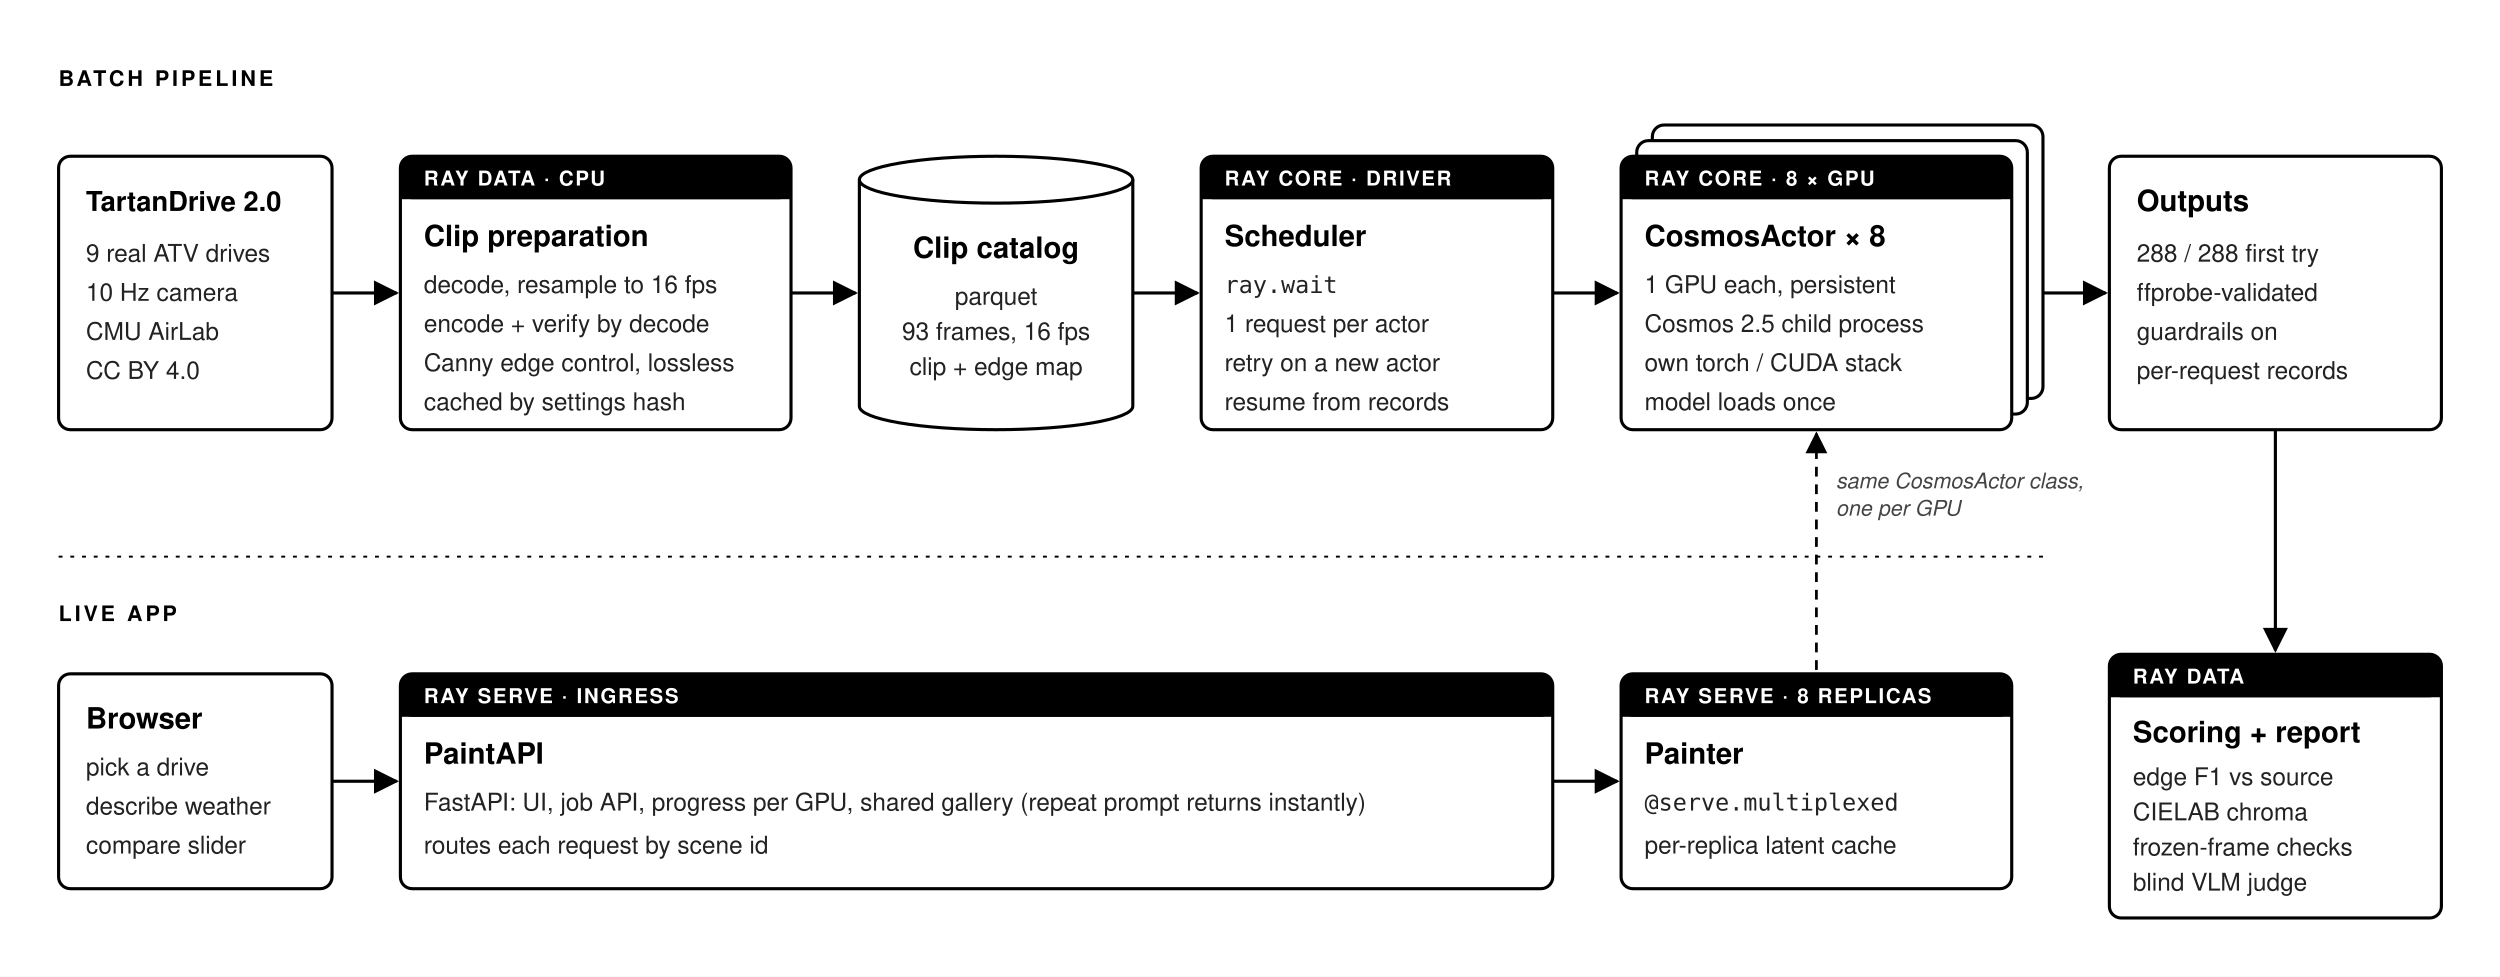
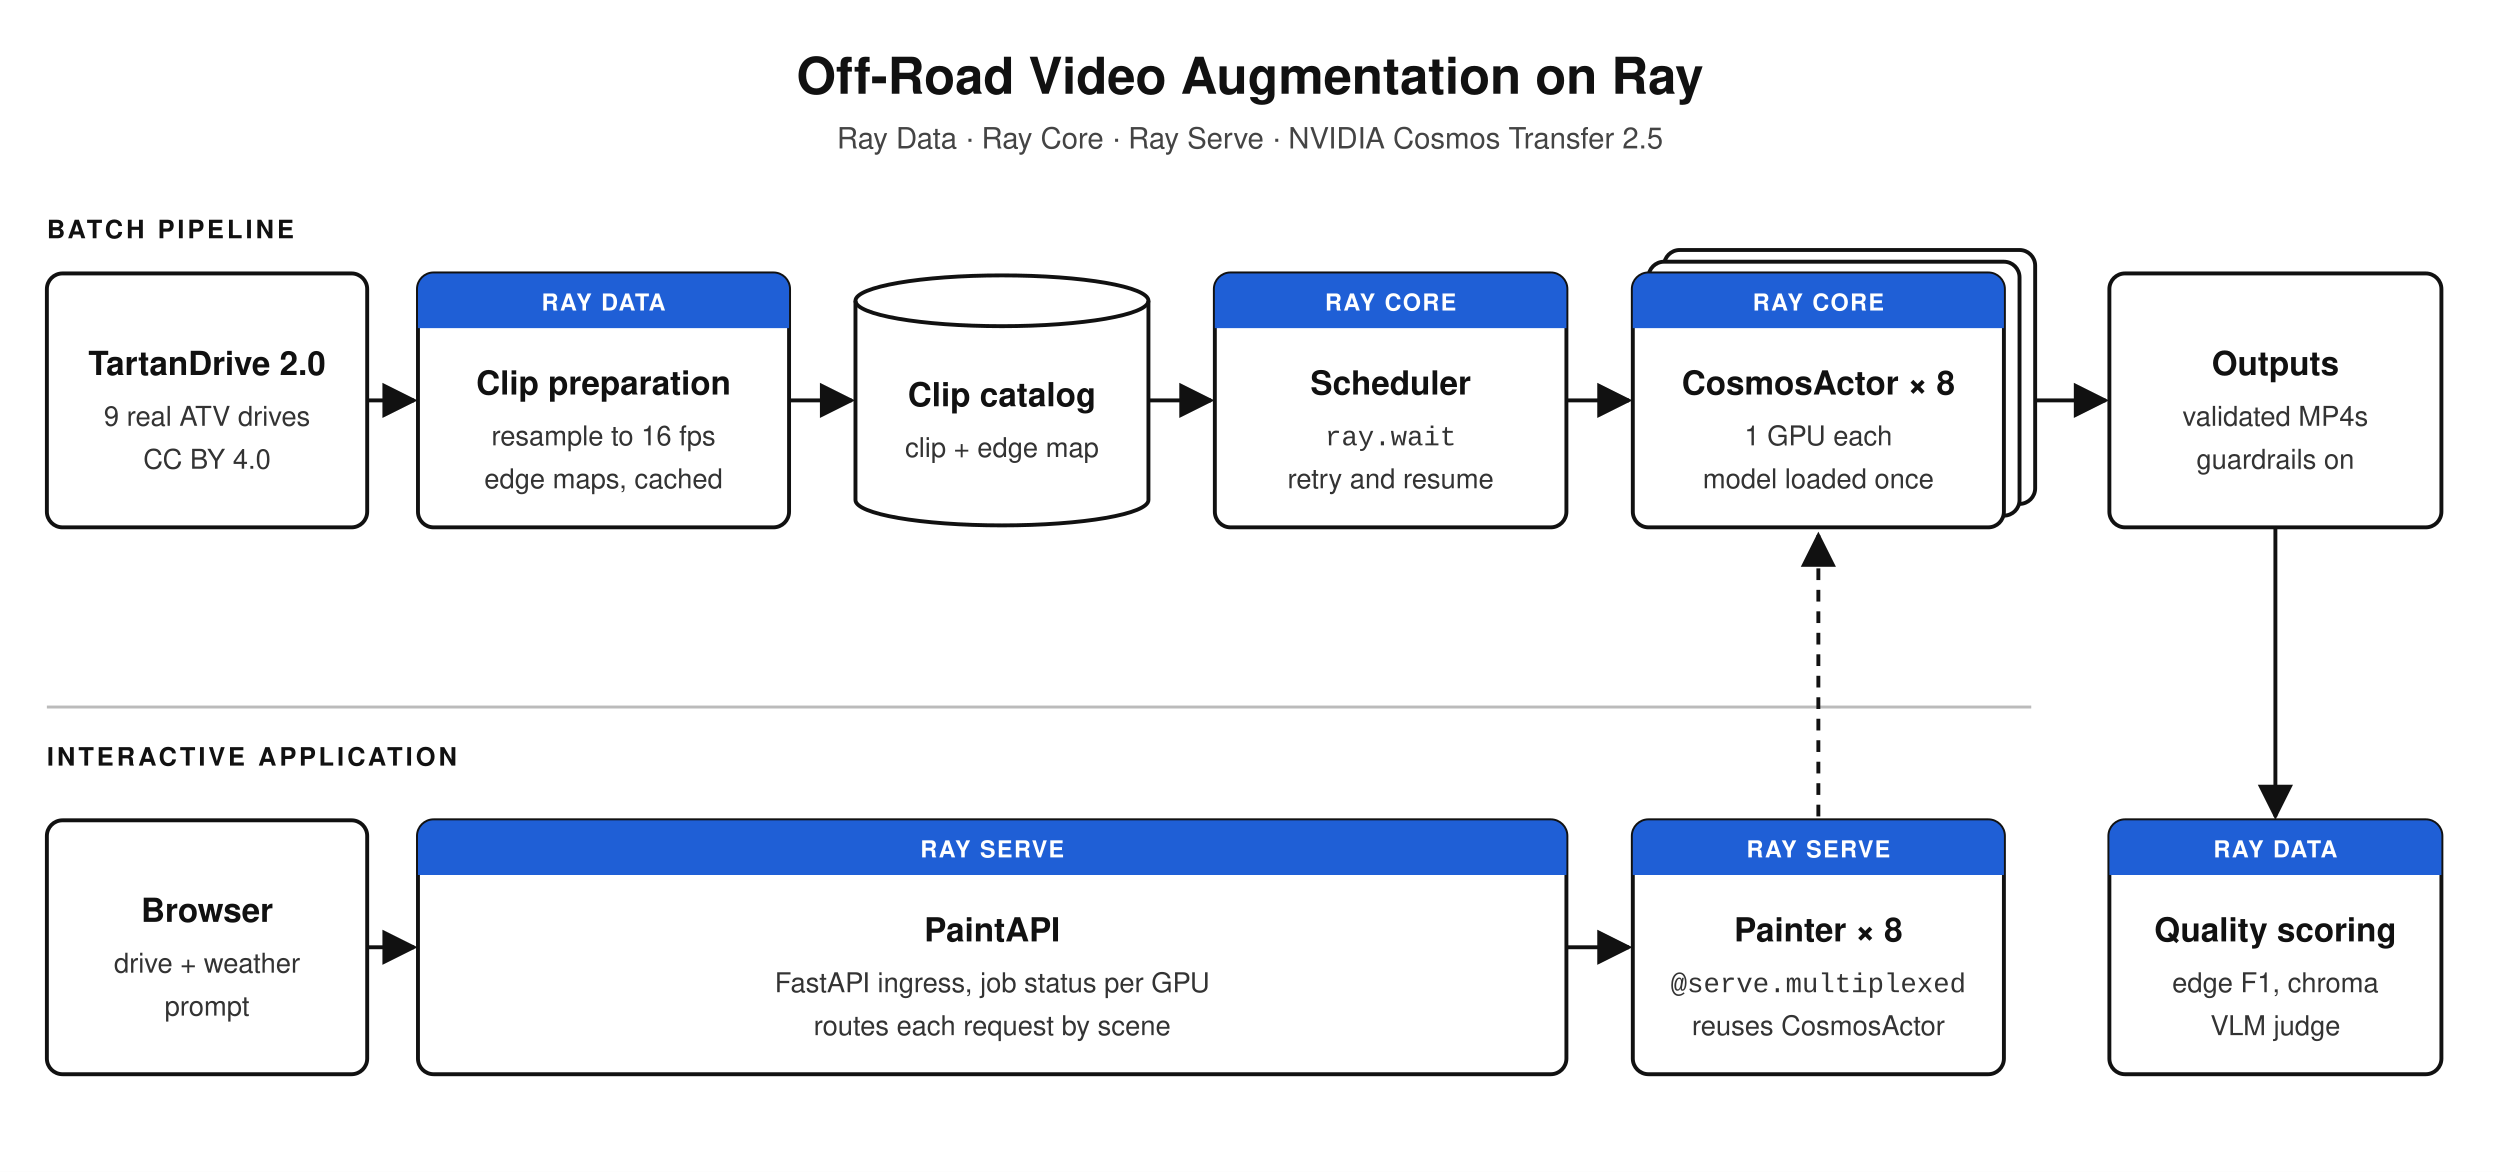
- <svg xmlns="http://www.w3.org/2000/svg" viewBox="0 0 1280 500" width="1280" height="500" font-family="-apple-system, BlinkMacSystemFont, 'Segoe UI', Helvetica, Arial, sans-serif">
+ <svg xmlns="http://www.w3.org/2000/svg" viewBox="0 0 1280 600" width="1280" height="600" font-family="Helvetica, Arial, 'Segoe UI', sans-serif">
  <defs>
-     <marker id="a" viewBox="0 0 10 10" refX="9" refY="5" markerWidth="8" markerHeight="8" orient="auto-start-reverse">
-       <path d="M0,0 L10,5 L0,10 z" fill="#000" />
+     <marker id="a" viewBox="0 0 10 10" refX="9" refY="5" markerWidth="9" markerHeight="9" orient="auto-start-reverse">
+       <path d="M0,0 L10,5 L0,10 z" fill="#111" />
    </marker>
    <style>
-       .box { fill:#fff; stroke:#000; stroke-width:1.6; }
-       .ray { fill:#000; }
-       .h { font-size:15px; font-weight:700; fill:#000; }
-       .tag { font-size:10.5px; font-weight:700; letter-spacing:.08em; fill:#fff; }
-       .t { font-size:12.5px; fill:#222; }
-       .m { font-size:12px; fill:#222; font-family: ui-monospace, SFMono-Regular, Menlo, Consolas, monospace; }
-       .lane { font-size:11px; font-weight:700; letter-spacing:.14em; fill:#000; }
-       .edge { stroke:#000; stroke-width:1.6; fill:none; }
-       .dash { stroke:#000; stroke-width:1.4; fill:none; stroke-dasharray:5 4; }
-       .lbl { font-size:11px; fill:#444; font-style:italic; }
+       .box  { fill:#fff; stroke:#111; stroke-width:2; }
+       .tag  { fill:#1f5fd6; }
+       .tagt { font-size:12px; font-weight:700; letter-spacing:.06em; fill:#fff; }
+       .h    { font-size:17px; font-weight:700; fill:#111; }
+       .t    { font-size:14px; fill:#333; }
+       .c    { font-size:14px; fill:#333; font-family: Menlo, Consolas, 'Courier New', monospace; }
+       .lane { font-size:13px; font-weight:700; letter-spacing:.12em; fill:#111; }
+       .e    { stroke:#111; stroke-width:2; fill:none; }
+       .d    { stroke:#111; stroke-width:2; fill:none; stroke-dasharray:6 5; }
    </style>
  </defs>
-   <rect width="1280" height="500" fill="#fff" />
-   <text class="lane" x="30" y="44">BATCH PIPELINE</text>
-   <line x1="30" y1="285" x2="1050" y2="285" stroke="#000" stroke-width="1" stroke-dasharray="2 4" />
-   <text class="lane" x="30" y="318">LIVE APP</text>
-   <rect class="box" x="30" y="80" width="140" height="140" rx="6" />
-   <text class="h" x="44" y="108" style="font-size:14px">TartanDrive 2.0</text>
-   <text class="t" x="44" y="134">9 real ATV drives</text>
-   <text class="t" x="44" y="154">10 Hz camera</text>
-   <text class="t" x="44" y="174">CMU AirLab</text>
-   <text class="t" x="44" y="194">CC BY 4.0</text>
-   <rect class="box" x="205" y="80" width="200" height="140" rx="6" />
-   <rect class="ray" x="205" y="80" width="200" height="22" rx="6" />
-   <rect class="ray" x="205" y="92" width="200" height="10" />
-   <text class="tag" x="217" y="95">RAY DATA · CPU</text>
-   <text class="h" x="217" y="126">Clip preparation</text>
-   <text class="t" x="217" y="150">decode, resample to 16 fps</text>
-   <text class="t" x="217" y="170">encode + verify by decode</text>
-   <text class="t" x="217" y="190">Canny edge control, lossless</text>
-   <text class="t" x="217" y="210">cached by settings hash</text>
-   <path class="box" d="M440,92 a70,12 0 0,1 140,0 v116 a70,12 0 0,1 -140,0 z" />
-   <path class="edge" d="M440,92 a70,12 0 0,0 140,0" />
-   <text class="h" x="510" y="132" text-anchor="middle">Clip catalog</text>
-   <text class="t" x="510" y="156" text-anchor="middle">parquet</text>
-   <text class="t" x="510" y="174" text-anchor="middle">93 frames, 16 fps</text>
-   <text class="t" x="510" y="192" text-anchor="middle">clip + edge map</text>
-   <rect class="box" x="615" y="80" width="180" height="140" rx="6" />
-   <rect class="ray" x="615" y="80" width="180" height="22" rx="6" />
-   <rect class="ray" x="615" y="92" width="180" height="10" />
-   <text class="tag" x="627" y="95">RAY CORE · DRIVER</text>
-   <text class="h" x="627" y="126">Scheduler</text>
-   <text class="m" x="627" y="150">ray.wait</text>
-   <text class="t" x="627" y="170">1 request per actor</text>
-   <text class="t" x="627" y="190">retry on a new actor</text>
-   <text class="t" x="627" y="210">resume from records</text>
-   <rect class="box" x="846" y="64" width="200" height="140" rx="6" />
-   <rect class="box" x="838" y="72" width="200" height="140" rx="6" />
-   <rect class="box" x="830" y="80" width="200" height="140" rx="6" />
-   <rect class="ray" x="830" y="80" width="200" height="22" rx="6" />
-   <rect class="ray" x="830" y="92" width="200" height="10" />
-   <text class="tag" x="842" y="95">RAY CORE · 8 × GPU</text>
-   <text class="h" x="842" y="126">CosmosActor × 8</text>
-   <text class="t" x="842" y="150">1 GPU each, persistent</text>
-   <text class="t" x="842" y="170">Cosmos 2.5 child process</text>
-   <text class="t" x="842" y="190">own torch / CUDA stack</text>
-   <text class="t" x="842" y="210">model loads once</text>
-   <rect class="box" x="1080" y="80" width="170" height="140" rx="6" />
-   <text class="h" x="1094" y="108">Outputs</text>
-   <text class="t" x="1094" y="134">288 / 288 first try</text>
-   <text class="t" x="1094" y="154">ffprobe-validated</text>
-   <text class="t" x="1094" y="174">guardrails on</text>
-   <text class="t" x="1094" y="194">per-request records</text>
-   <rect class="box" x="1080" y="335" width="170" height="135" rx="6" />
-   <rect class="ray" x="1080" y="335" width="170" height="22" rx="6" />
-   <rect class="ray" x="1080" y="347" width="170" height="10" />
-   <text class="tag" x="1092" y="350">RAY DATA</text>
-   <text class="h" x="1092" y="380">Scoring + report</text>
-   <text class="t" x="1092" y="402">edge F1 vs source</text>
-   <text class="t" x="1092" y="420">CIELAB chroma</text>
-   <text class="t" x="1092" y="438">frozen-frame checks</text>
-   <text class="t" x="1092" y="456">blind VLM judge</text>
-   <rect class="box" x="30" y="345" width="140" height="110" rx="6" />
-   <text class="h" x="44" y="373">Browser</text>
-   <text class="t" x="44" y="397">pick a drive</text>
-   <text class="t" x="44" y="417">describe weather</text>
-   <text class="t" x="44" y="437">compare slider</text>
-   <rect class="box" x="205" y="345" width="590" height="110" rx="6" />
-   <rect class="ray" x="205" y="345" width="590" height="22" rx="6" />
-   <rect class="ray" x="205" y="357" width="590" height="10" />
-   <text class="tag" x="217" y="360">RAY SERVE · INGRESS</text>
-   <text class="h" x="217" y="391">PaintAPI</text>
-   <text class="t" x="217" y="415">FastAPI: UI, job API, progress per GPU, shared gallery (repeat prompt returns instantly)</text>
-   <text class="t" x="217" y="437">routes each request by scene id</text>
-   <rect class="box" x="830" y="345" width="200" height="110" rx="6" />
-   <rect class="ray" x="830" y="345" width="200" height="22" rx="6" />
-   <rect class="ray" x="830" y="357" width="200" height="10" />
-   <text class="tag" x="842" y="360">RAY SERVE · 8 REPLICAS</text>
-   <text class="h" x="842" y="391">Painter</text>
-   <text class="m" x="842" y="415">@serve.multiplexed</text>
-   <text class="t" x="842" y="437">per-replica latent cache</text>
-   <path class="edge" d="M170,150 H203" marker-end="url(#a)" />
-   <path class="edge" d="M405,150 H438" marker-end="url(#a)" />
-   <path class="edge" d="M580,150 H613" marker-end="url(#a)" />
-   <path class="edge" d="M795,150 H828" marker-end="url(#a)" />
-   <path class="edge" d="M1046,150 H1078" marker-end="url(#a)" />
-   <path class="edge" d="M1165,220 V333" marker-end="url(#a)" />
-   <path class="edge" d="M170,400 H203" marker-end="url(#a)" />
-   <path class="edge" d="M795,400 H828" marker-end="url(#a)" />
-   <path class="dash" d="M930,343 V222" marker-end="url(#a)" />
-   <text class="lbl" x="940" y="250">same CosmosActor class,</text>
-   <text class="lbl" x="940" y="264">one per GPU</text>
+   <rect width="1280" height="600" fill="#fff" />
+   <text x="640" y="48" text-anchor="middle" font-size="26" font-weight="700" fill="#111">Off-Road Video Augmentation on Ray</text>
+   <text x="640" y="76" text-anchor="middle" font-size="15" fill="#444">Ray Data · Ray Core · Ray Serve · NVIDIA Cosmos Transfer 2.5</text>
+   <text class="lane" x="24" y="122">BATCH PIPELINE</text>
+   <text class="lane" x="24" y="392">INTERACTIVE APPLICATION</text>
+   <line x1="24" y1="362" x2="1040" y2="362" stroke="#bbb" stroke-width="1.5" />
+   <rect class="box" x="24" y="140" width="164" height="130" rx="8" />
+   <text class="h" x="106" y="192" text-anchor="middle">TartanDrive 2.0</text>
+   <text class="t" x="106" y="218" text-anchor="middle">9 real ATV drives</text>
+   <text class="t" x="106" y="240" text-anchor="middle">CC BY 4.0</text>
+   <rect class="box" x="214" y="140" width="190" height="130" rx="8" />
+   <path class="tag" d="M222,140 h174 a8,8 0 0 1 8,8 v20 h-190 v-20 a8,8 0 0 1 8,-8 z" />
+   <text class="tagt" x="309" y="159" text-anchor="middle">RAY DATA</text>
+   <text class="h" x="309" y="202" text-anchor="middle">Clip preparation</text>
+   <text class="t" x="309" y="228" text-anchor="middle">resample to 16 fps</text>
+   <text class="t" x="309" y="250" text-anchor="middle">edge maps, cached</text>
+   <path class="box" d="M438,154 a75,13 0 0,1 150,0 v102 a75,13 0 0,1 -150,0 z" />
+   <path class="e" d="M438,154 a75,13 0 0,0 150,0" />
+   <text class="h" x="513" y="208" text-anchor="middle">Clip catalog</text>
+   <text class="t" x="513" y="234" text-anchor="middle">clip + edge map</text>
+   <rect class="box" x="622" y="140" width="180" height="130" rx="8" />
+   <path class="tag" d="M630,140 h164 a8,8 0 0 1 8,8 v20 h-180 v-20 a8,8 0 0 1 8,-8 z" />
+   <text class="tagt" x="712" y="159" text-anchor="middle">RAY CORE</text>
+   <text class="h" x="712" y="202" text-anchor="middle">Scheduler</text>
+   <text class="c" x="712" y="228" text-anchor="middle">ray.wait</text>
+   <text class="t" x="712" y="250" text-anchor="middle">retry and resume</text>
+   <rect class="box" x="852" y="128" width="190" height="130" rx="8" />
+   <rect class="box" x="844" y="134" width="190" height="130" rx="8" />
+   <rect class="box" x="836" y="140" width="190" height="130" rx="8" />
+   <path class="tag" d="M844,140 h174 a8,8 0 0 1 8,8 v20 h-190 v-20 a8,8 0 0 1 8,-8 z" />
+   <text class="tagt" x="931" y="159" text-anchor="middle">RAY CORE</text>
+   <text class="h" x="931" y="202" text-anchor="middle">CosmosActor × 8</text>
+   <text class="t" x="931" y="228" text-anchor="middle">1 GPU each</text>
+   <text class="t" x="931" y="250" text-anchor="middle">model loaded once</text>
+   <rect class="box" x="1080" y="140" width="170" height="130" rx="8" />
+   <text class="h" x="1165" y="192" text-anchor="middle">Outputs</text>
+   <text class="t" x="1165" y="218" text-anchor="middle">validated MP4s</text>
+   <text class="t" x="1165" y="240" text-anchor="middle">guardrails on</text>
+   <rect class="box" x="1080" y="420" width="170" height="130" rx="8" />
+   <path class="tag" d="M1088,420 h154 a8,8 0 0 1 8,8 v20 h-170 v-20 a8,8 0 0 1 8,-8 z" />
+   <text class="tagt" x="1165" y="439" text-anchor="middle">RAY DATA</text>
+   <text class="h" x="1165" y="482" text-anchor="middle">Quality scoring</text>
+   <text class="t" x="1165" y="508" text-anchor="middle">edge F1, chroma</text>
+   <text class="t" x="1165" y="530" text-anchor="middle">VLM judge</text>
+   <rect class="box" x="24" y="420" width="164" height="130" rx="8" />
+   <text class="h" x="106" y="472" text-anchor="middle">Browser</text>
+   <text class="t" x="106" y="498" text-anchor="middle">drive + weather</text>
+   <text class="t" x="106" y="520" text-anchor="middle">prompt</text>
+   <rect class="box" x="214" y="420" width="588" height="130" rx="8" />
+   <path class="tag" d="M222,420 h572 a8,8 0 0 1 8,8 v20 h-588 v-20 a8,8 0 0 1 8,-8 z" />
+   <text class="tagt" x="508" y="439" text-anchor="middle">RAY SERVE</text>
+   <text class="h" x="508" y="482" text-anchor="middle">PaintAPI</text>
+   <text class="t" x="508" y="508" text-anchor="middle">FastAPI ingress, job status per GPU</text>
+   <text class="t" x="508" y="530" text-anchor="middle">routes each request by scene</text>
+   <rect class="box" x="836" y="420" width="190" height="130" rx="8" />
+   <path class="tag" d="M844,420 h174 a8,8 0 0 1 8,8 v20 h-190 v-20 a8,8 0 0 1 8,-8 z" />
+   <text class="tagt" x="931" y="439" text-anchor="middle">RAY SERVE</text>
+   <text class="h" x="931" y="482" text-anchor="middle">Painter × 8</text>
+   <text class="c" x="931" y="508" text-anchor="middle">@serve.multiplexed</text>
+   <text class="t" x="931" y="530" text-anchor="middle">reuses CosmosActor</text>
+   <path class="e" d="M188,205 H212" marker-end="url(#a)" />
+   <path class="e" d="M404,205 H436" marker-end="url(#a)" />
+   <path class="e" d="M588,205 H620" marker-end="url(#a)" />
+   <path class="e" d="M802,205 H834" marker-end="url(#a)" />
+   <path class="e" d="M1042,205 H1078" marker-end="url(#a)" />
+   <path class="e" d="M1165,270 V418" marker-end="url(#a)" />
+   <path class="e" d="M188,485 H212" marker-end="url(#a)" />
+   <path class="e" d="M802,485 H834" marker-end="url(#a)" />
+   <path class="d" d="M931,418 V274" marker-end="url(#a)" />
</svg>
